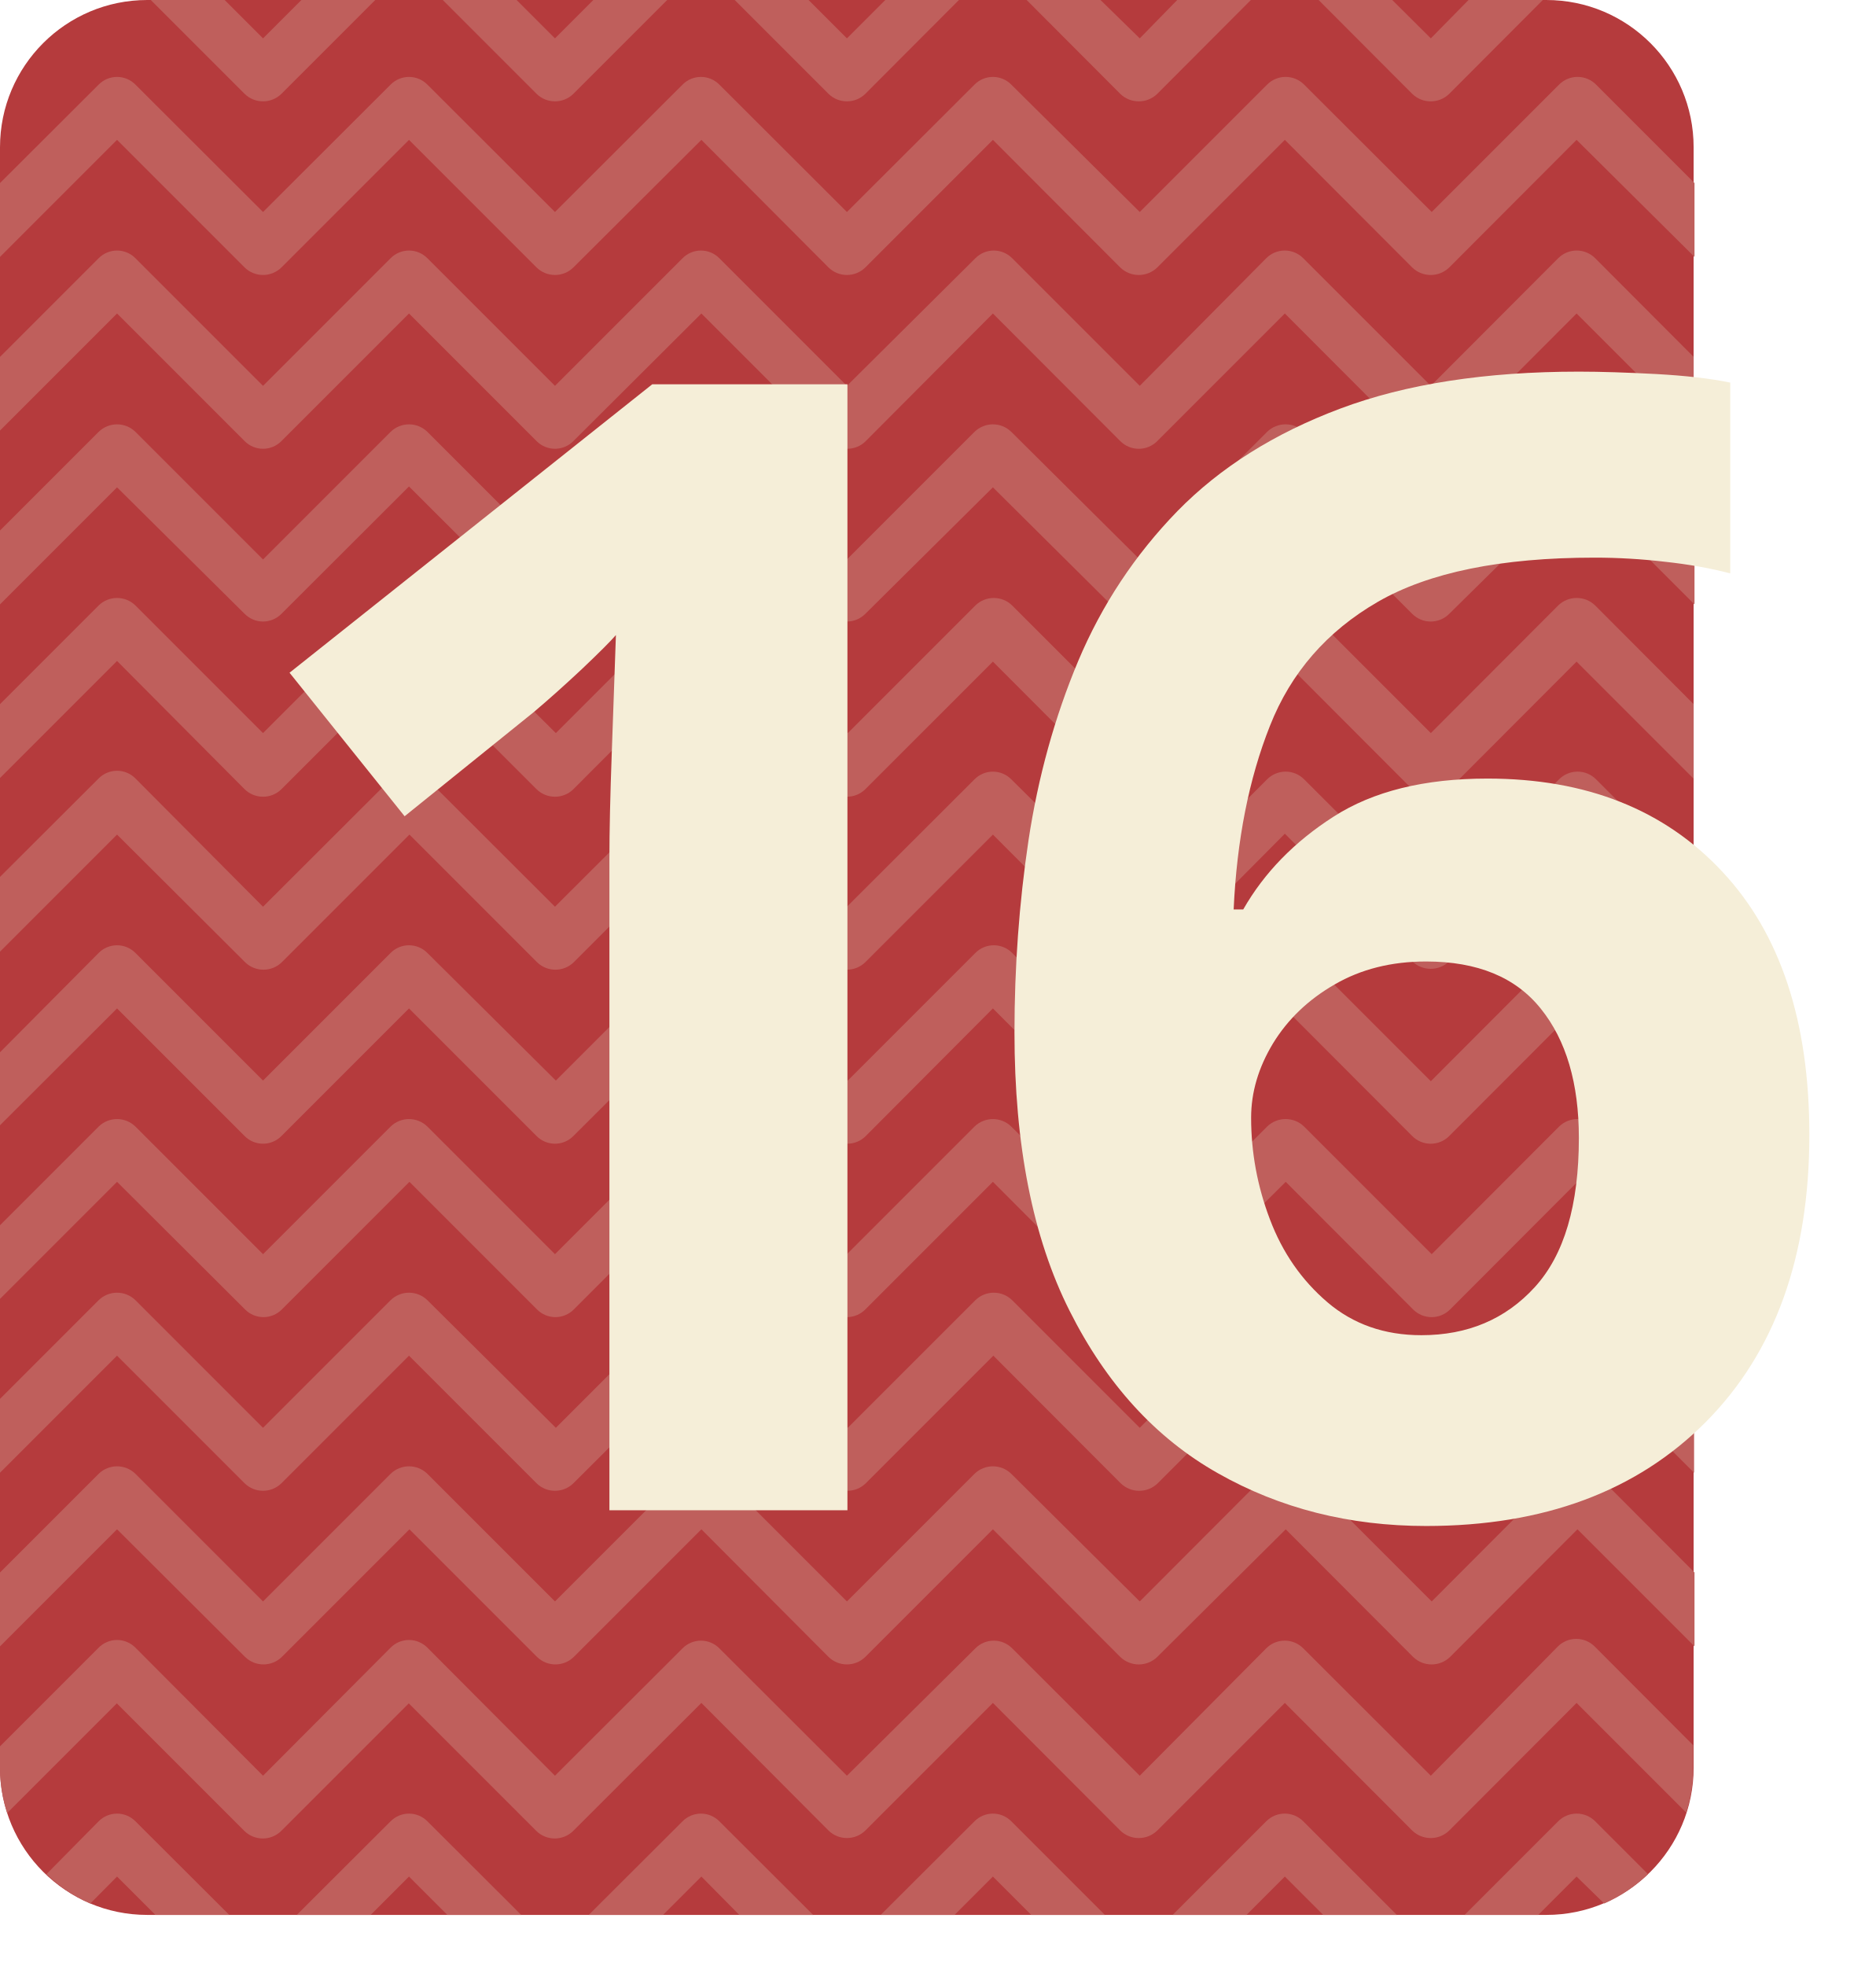
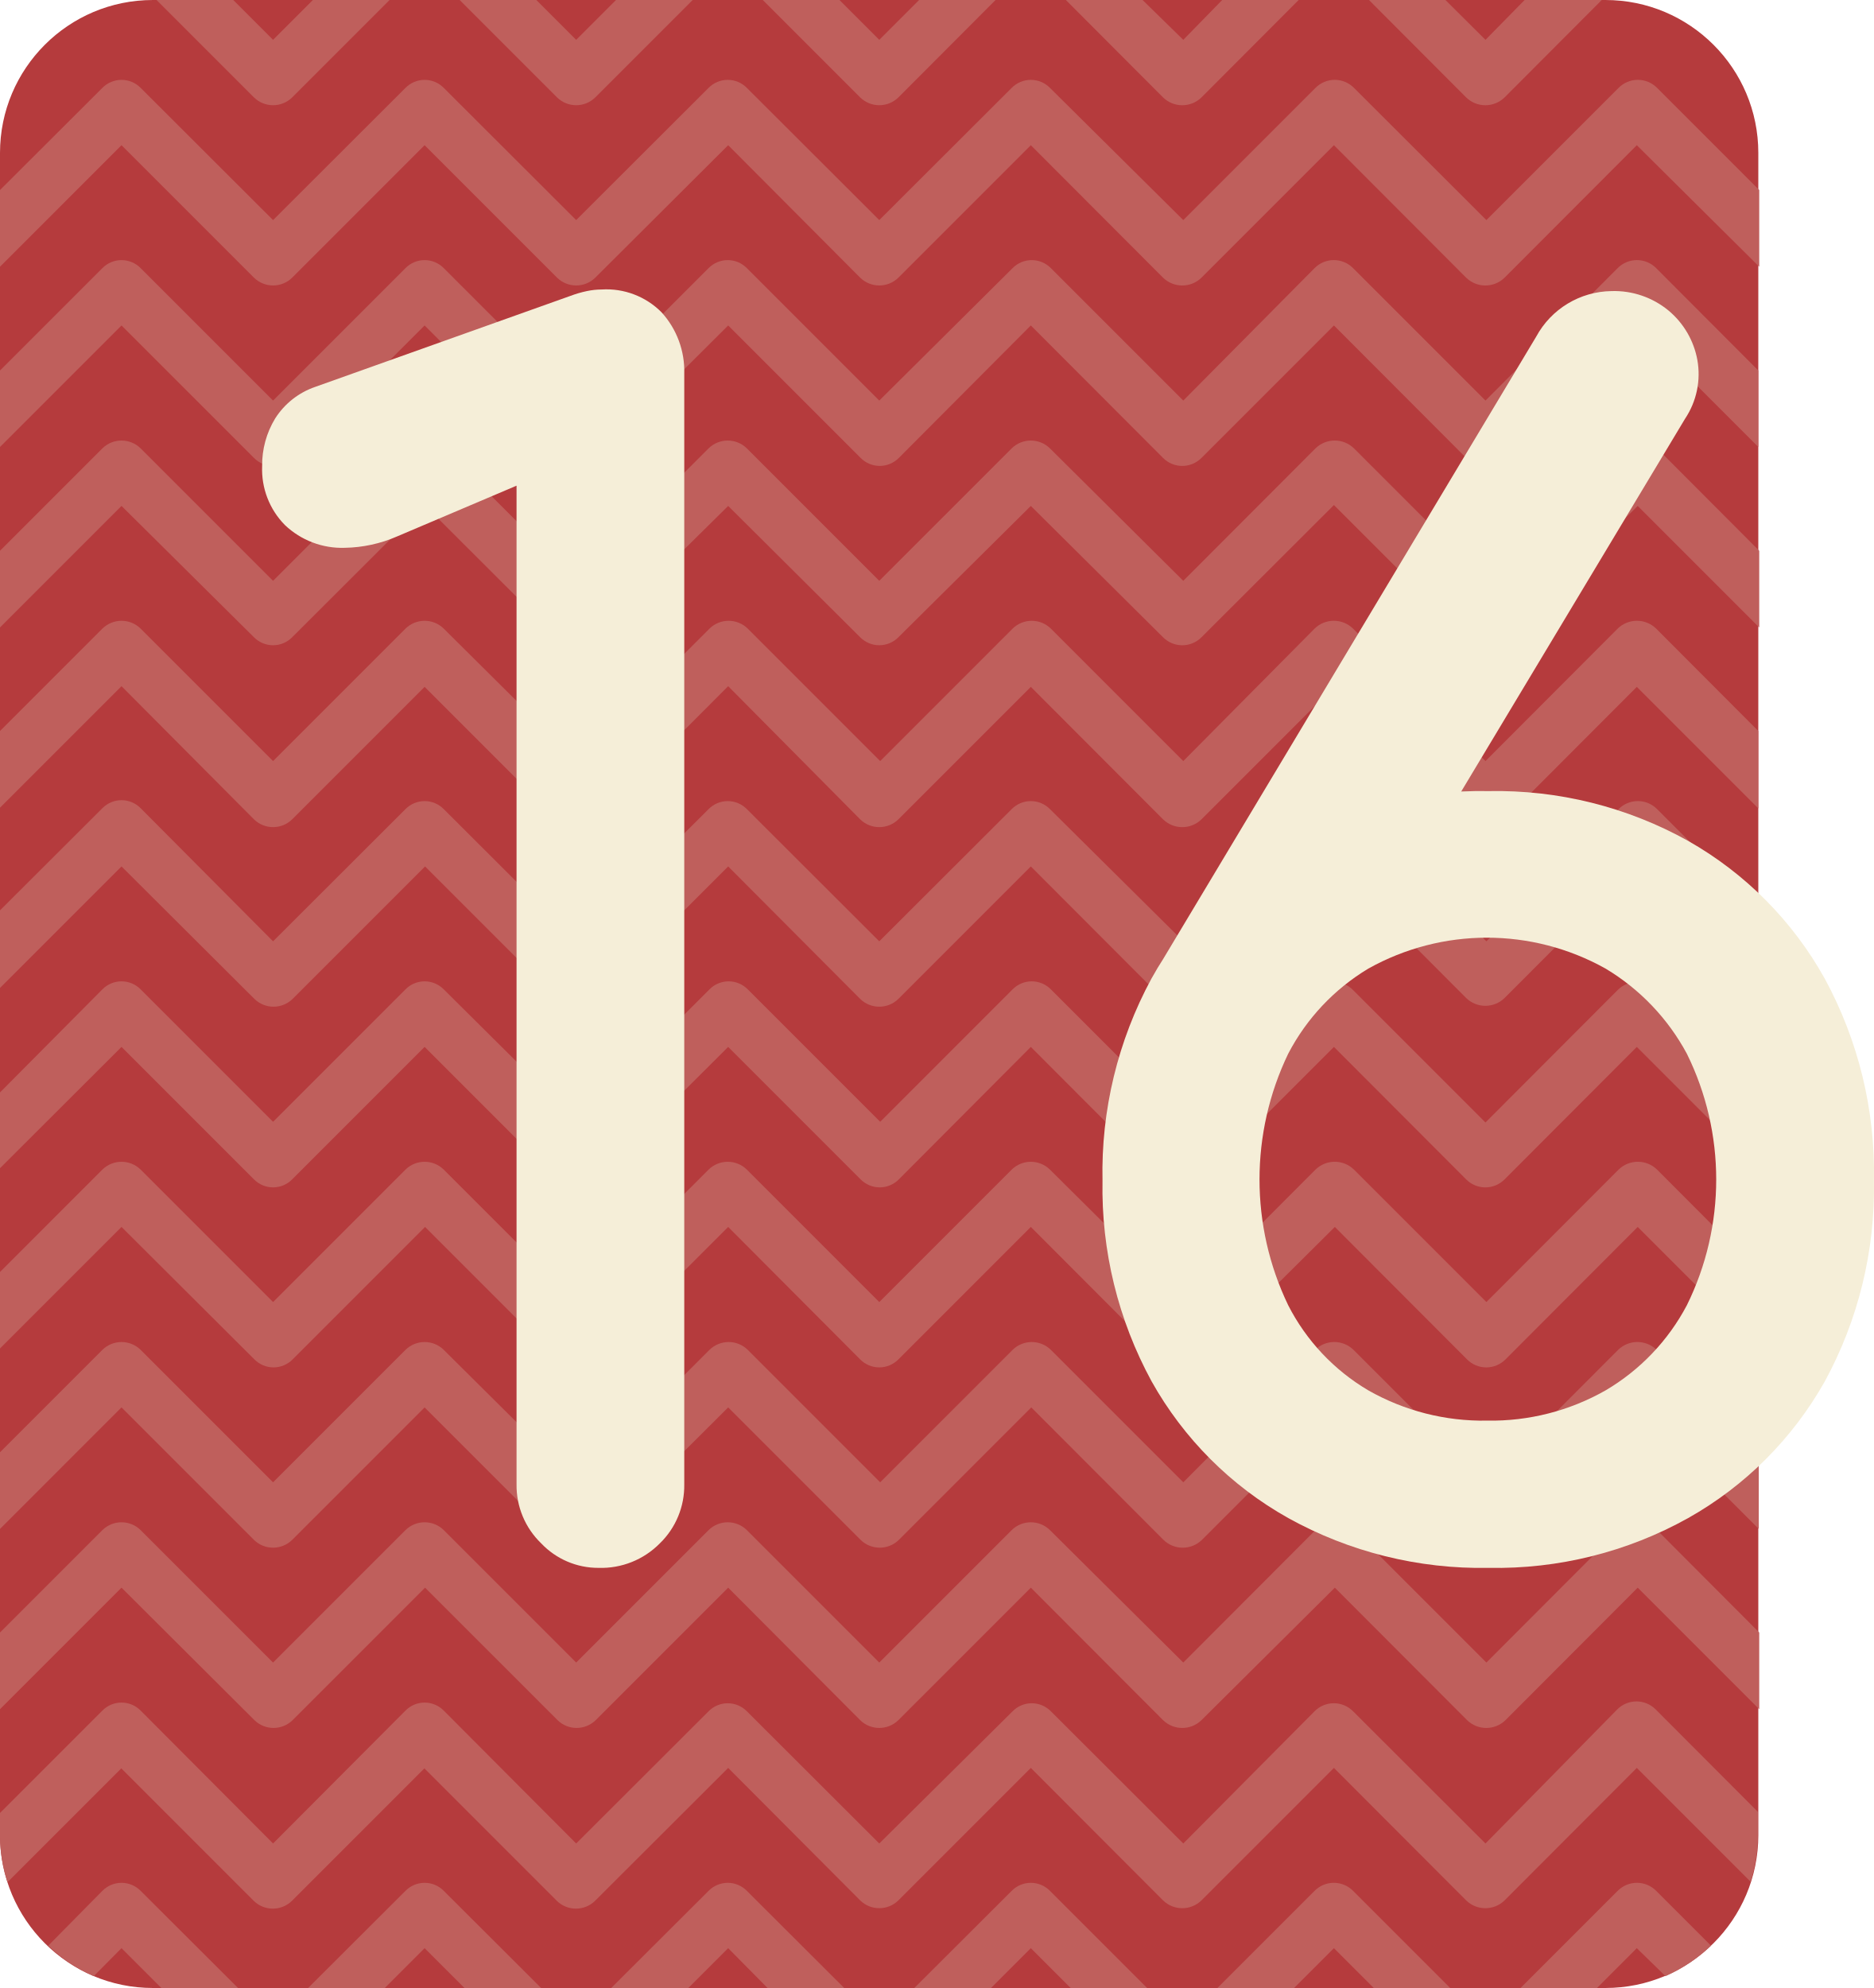
- <svg xmlns="http://www.w3.org/2000/svg" viewBox="0 0 85.56 89.68">
+ <svg xmlns="http://www.w3.org/2000/svg" viewBox="0 0 82.33 87.35">
  <defs>
-     <style>.cls-1{fill:#b53b3d;}.cls-2{fill:#bf5f5c;fill-rule:evenodd;}.cls-3{font-size:71.94px;fill:#f5eed8;font-family:Comfortaa-Bold, Comfortaa;font-weight:700;}.cls-4{letter-spacing:0.09em;}</style>
+     <style>.cls-1{fill:#b53b3d;}.cls-2{fill:#bf5f5c;fill-rule:evenodd;}.cls-3{fill:#f5eed8;}</style>
  </defs>
  <g id="Ebene_2" data-name="Ebene 2">
    <g id="OBJECTS">
      <rect class="cls-1" width="77.27" height="87.35" rx="6.72" />
      <path class="cls-2" d="M70.18,87.35H66.82l4.27-4.27a1.19,1.19,0,0,1,1.69,0l2.41,2.41a6.89,6.89,0,0,1-2,1.34L71.93,85.6l-1.75,1.75Zm-6.45,0H60.37L58.62,85.6l-1.75,1.75H53.5l4.27-4.27a1.19,1.19,0,0,1,1.69,0l4.27,4.27Zm-13.32,0H47.05L45.3,85.6l-1.75,1.75H40.18l4.28-4.27a1.18,1.18,0,0,1,1.68,0l4.27,4.27Zm-13.31,0H33.73L32,85.6l-1.75,1.75H26.86l4.28-4.27a1.18,1.18,0,0,1,1.68,0l4.28,4.27Zm-13.32,0H20.41L18.66,85.6l-1.75,1.75H13.54l4.28-4.27a1.18,1.18,0,0,1,1.68,0l4.28,4.27Zm-13.32,0H7.09L5.34,85.6,4.12,86.83a6.64,6.64,0,0,1-2-1.34L4.5,83.08a1.18,1.18,0,0,1,1.68,0l4.28,4.27ZM.33,82.7l5-5,5.82,5.82a1.2,1.2,0,0,0,1.68,0l5.82-5.82,5.82,5.82a1.2,1.2,0,0,0,1.68,0L32,77.68,37.8,83.5a1.2,1.2,0,0,0,1.68,0l5.82-5.82,5.81,5.82a1.21,1.21,0,0,0,1.69,0l5.82-5.82,5.81,5.82a1.21,1.21,0,0,0,1.69,0l5.81-5.82,5,5a6.74,6.74,0,0,0,.32-2.07v-1l-4.49-4.5a1.19,1.19,0,0,0-1.69,0L65.28,81l-5.82-5.81a1.19,1.19,0,0,0-1.69,0L52,81l-5.82-5.81a1.18,1.18,0,0,0-1.68,0L38.64,81l-5.82-5.81a1.18,1.18,0,0,0-1.68,0L25.32,81,19.5,75.16a1.18,1.18,0,0,0-1.68,0L12,81,6.18,75.16a1.18,1.18,0,0,0-1.68,0L0,79.66v1A6.46,6.46,0,0,0,.33,82.7ZM0,75.1V71.73l4.5-4.5a1.2,1.2,0,0,1,1.68,0L12,73.05l5.82-5.82a1.2,1.2,0,0,1,1.68,0l5.82,5.82,5.82-5.82a1.2,1.2,0,0,1,1.68,0l5.82,5.82,5.82-5.82a1.2,1.2,0,0,1,1.68,0L52,73.05l5.81-5.82a1.21,1.21,0,0,1,1.69,0l5.82,5.82,5.81-5.82a1.21,1.21,0,0,1,1.69,0l4.49,4.5V75.1l-5.34-5.34-5.81,5.82a1.21,1.21,0,0,1-1.69,0l-5.81-5.82L52.8,75.58a1.21,1.21,0,0,1-1.69,0L45.3,69.76l-5.82,5.82a1.2,1.2,0,0,1-1.68,0L32,69.76l-5.82,5.82a1.2,1.2,0,0,1-1.68,0l-5.82-5.82-5.82,5.82a1.2,1.2,0,0,1-1.68,0L5.34,69.76,0,75.1Zm0-7.92,5.34-5.34,5.82,5.82a1.2,1.2,0,0,0,1.68,0l5.82-5.82,5.82,5.82a1.2,1.2,0,0,0,1.68,0L32,61.84l5.82,5.82a1.2,1.2,0,0,0,1.68,0l5.82-5.82,5.81,5.82a1.21,1.21,0,0,0,1.69,0l5.82-5.82,5.81,5.82a1.21,1.21,0,0,0,1.69,0l5.81-5.82,5.34,5.34V63.81l-4.49-4.5a1.21,1.21,0,0,0-1.69,0l-5.81,5.82-5.82-5.82a1.21,1.21,0,0,0-1.69,0L52,65.13l-5.82-5.82a1.2,1.2,0,0,0-1.68,0l-5.82,5.82-5.82-5.82a1.2,1.2,0,0,0-1.68,0l-5.82,5.82L19.5,59.31a1.2,1.2,0,0,0-1.68,0L12,65.13,6.18,59.31a1.2,1.2,0,0,0-1.68,0L0,63.81v3.37Zm0-7.93V55.89l4.5-4.5a1.2,1.2,0,0,1,1.68,0L12,57.21l5.82-5.82a1.2,1.2,0,0,1,1.68,0l5.82,5.82,5.82-5.82a1.2,1.2,0,0,1,1.68,0l5.82,5.82,5.82-5.82a1.2,1.2,0,0,1,1.68,0L52,57.21l5.81-5.82a1.21,1.21,0,0,1,1.69,0l5.82,5.82,5.81-5.82a1.21,1.21,0,0,1,1.69,0l4.49,4.5v3.36l-5.34-5.34-5.81,5.82a1.19,1.19,0,0,1-1.69,0l-5.81-5.82L52.8,59.73a1.19,1.19,0,0,1-1.69,0L45.3,53.91l-5.82,5.82a1.18,1.18,0,0,1-1.68,0L32,53.91l-5.82,5.82a1.18,1.18,0,0,1-1.68,0l-5.82-5.82-5.82,5.82a1.18,1.18,0,0,1-1.68,0L5.34,53.91,0,59.25Zm0-7.92L5.34,46l5.82,5.82a1.18,1.18,0,0,0,1.68,0L18.66,46l5.82,5.82a1.18,1.18,0,0,0,1.68,0L32,46l5.82,5.82a1.18,1.18,0,0,0,1.68,0L45.3,46l5.81,5.82a1.19,1.19,0,0,0,1.69,0L58.62,46l5.81,5.82a1.19,1.19,0,0,0,1.69,0L71.93,46l5.34,5.34V48l-4.49-4.5a1.19,1.19,0,0,0-1.69,0l-5.81,5.82-5.82-5.82a1.19,1.19,0,0,0-1.69,0L52,49.29l-5.82-5.82a1.18,1.18,0,0,0-1.68,0l-5.82,5.82-5.82-5.82a1.18,1.18,0,0,0-1.68,0l-5.82,5.82L19.5,43.47a1.18,1.18,0,0,0-1.68,0L12,49.29,6.18,43.47a1.18,1.18,0,0,0-1.68,0L0,48v3.36Zm0-7.92V40l4.5-4.49a1.18,1.18,0,0,1,1.68,0L12,41.36l5.82-5.81a1.18,1.18,0,0,1,1.68,0l5.82,5.81,5.82-5.81a1.18,1.18,0,0,1,1.68,0l5.82,5.81,5.82-5.81a1.18,1.18,0,0,1,1.68,0L52,41.36l5.81-5.81a1.19,1.19,0,0,1,1.69,0l5.82,5.81,5.81-5.81a1.19,1.19,0,0,1,1.69,0L77.27,40v3.37l-5.34-5.34-5.81,5.82a1.21,1.21,0,0,1-1.69,0l-5.81-5.82L52.8,43.89a1.21,1.21,0,0,1-1.69,0L45.3,38.07l-5.82,5.82a1.2,1.2,0,0,1-1.68,0L32,38.07l-5.82,5.82a1.2,1.2,0,0,1-1.68,0l-5.82-5.82-5.82,5.82a1.2,1.2,0,0,1-1.68,0L5.34,38.07,0,43.41Zm0-7.92,5.34-5.34L11.16,36a1.2,1.2,0,0,0,1.68,0l5.82-5.82L24.48,36a1.2,1.2,0,0,0,1.68,0L32,30.15,37.8,36a1.2,1.2,0,0,0,1.68,0l5.82-5.82L51.11,36a1.21,1.21,0,0,0,1.69,0l5.82-5.82L64.43,36a1.21,1.21,0,0,0,1.69,0l5.81-5.82,5.34,5.34V32.12l-4.49-4.5a1.21,1.21,0,0,0-1.69,0l-5.81,5.82-5.82-5.82a1.21,1.21,0,0,0-1.69,0L52,33.44l-5.82-5.82a1.2,1.2,0,0,0-1.68,0l-5.82,5.82-5.82-5.82a1.2,1.2,0,0,0-1.68,0l-5.82,5.82L19.5,27.62a1.2,1.2,0,0,0-1.68,0L12,33.44,6.18,27.62a1.2,1.2,0,0,0-1.68,0L0,32.12v3.37Zm0-7.92V24.2l4.5-4.5a1.2,1.2,0,0,1,1.68,0L12,25.52l5.82-5.82a1.2,1.2,0,0,1,1.68,0l5.82,5.82,5.82-5.82a1.2,1.2,0,0,1,1.68,0l5.82,5.82,5.82-5.82a1.2,1.2,0,0,1,1.68,0L52,25.52l5.81-5.82a1.21,1.21,0,0,1,1.69,0l5.82,5.82,5.81-5.82a1.21,1.21,0,0,1,1.69,0l4.49,4.5v3.37l-5.34-5.34L66.12,28a1.19,1.19,0,0,1-1.69,0l-5.81-5.81L52.8,28a1.19,1.19,0,0,1-1.69,0L45.3,22.23,39.48,28a1.18,1.18,0,0,1-1.68,0L32,22.23,26.16,28a1.18,1.18,0,0,1-1.68,0l-5.82-5.81L12.84,28a1.18,1.18,0,0,1-1.68,0L5.34,22.23,0,27.57Zm0-7.93L5.34,14.3l5.82,5.82a1.18,1.18,0,0,0,1.68,0l5.82-5.82,5.82,5.82a1.18,1.18,0,0,0,1.68,0L32,14.3l5.82,5.82a1.18,1.18,0,0,0,1.68,0L45.3,14.3l5.81,5.82a1.19,1.19,0,0,0,1.69,0l5.82-5.82,5.81,5.82a1.19,1.19,0,0,0,1.69,0l5.81-5.82,5.34,5.34V16.28l-4.49-4.5a1.19,1.19,0,0,0-1.69,0L65.28,17.6l-5.82-5.82a1.19,1.19,0,0,0-1.69,0L52,17.6l-5.82-5.82a1.18,1.18,0,0,0-1.68,0L38.64,17.6l-5.82-5.82a1.18,1.18,0,0,0-1.68,0L25.32,17.6,19.5,11.78a1.18,1.18,0,0,0-1.68,0L12,17.6,6.18,11.78a1.18,1.18,0,0,0-1.68,0L0,16.28v3.36Zm0-7.92V8.35L4.5,3.86a1.18,1.18,0,0,1,1.68,0L12,9.67l5.82-5.81a1.18,1.18,0,0,1,1.68,0l5.82,5.81,5.82-5.81a1.18,1.18,0,0,1,1.68,0l5.82,5.81,5.82-5.81a1.18,1.18,0,0,1,1.68,0L52,9.67l5.81-5.81a1.19,1.19,0,0,1,1.69,0l5.82,5.81,5.81-5.81a1.19,1.19,0,0,1,1.69,0l4.49,4.49v3.37L71.93,6.38,66.12,12.2a1.21,1.21,0,0,1-1.69,0L58.62,6.38,52.8,12.2a1.21,1.21,0,0,1-1.69,0L45.3,6.38,39.48,12.2a1.2,1.2,0,0,1-1.68,0L32,6.38,26.16,12.2a1.2,1.2,0,0,1-1.68,0L18.66,6.38,12.84,12.2a1.2,1.2,0,0,1-1.68,0L5.34,6.38,0,11.72ZM6.88,0l4.28,4.28a1.2,1.2,0,0,0,1.68,0L17.12,0H13.75L12,1.75,10.25,0ZM20.2,0l4.28,4.28a1.2,1.2,0,0,0,1.68,0L30.44,0H27.07L25.32,1.75,23.57,0ZM33.52,0,37.8,4.28a1.2,1.2,0,0,0,1.68,0L43.75,0H40.39L38.64,1.75,36.89,0ZM46.84,0l4.27,4.28a1.21,1.21,0,0,0,1.69,0L57.07,0H53.71L52,1.75,50.21,0ZM60.16,0l4.27,4.28a1.21,1.21,0,0,0,1.69,0L70.39,0H67L65.28,1.75,63.52,0Z" />
-       <text class="cls-3" transform="translate(8.96 68.89)">
-         <tspan class="cls-4">1</tspan>
-         <tspan x="34.81" y="0">6</tspan>
-       </text>
+       <path class="cls-3" d="M26.3,68.89a3.45,3.45,0,0,1-2.52-1.08,3.53,3.53,0,0,1-1.08-2.59V21.34l-5.25,2.23a6,6,0,0,1-2.3.5,3.64,3.64,0,0,1-2.63-1,3.48,3.48,0,0,1-1-2.59,3.93,3.93,0,0,1,.57-2.09A3.39,3.39,0,0,1,13.85,17l11.22-4a4.89,4.89,0,0,1,.72-.21,3.21,3.21,0,0,1,.65-.07,3.41,3.41,0,0,1,2.63,1,3.84,3.84,0,0,1,1,2.7V65.22A3.53,3.53,0,0,1,29,67.81,3.62,3.62,0,0,1,26.3,68.89Z" />
+       <path class="cls-3" d="M65.42,68.89a17.48,17.48,0,0,1-8.81-2.19,15.64,15.64,0,0,1-6-6,17.73,17.73,0,0,1-2.16-8.82A17.83,17.83,0,0,1,50.6,43a15.67,15.67,0,0,1,6-6.05,17.48,17.48,0,0,1,8.81-2.19,17.31,17.31,0,0,1,8.78,2.19,15.77,15.77,0,0,1,6,6.05,17.83,17.83,0,0,1,2.16,8.88,17.73,17.73,0,0,1-2.16,8.82,15.75,15.75,0,0,1-6,6A17.31,17.31,0,0,1,65.42,68.89ZM50.82,42.63,67.51,14.79a3.82,3.82,0,0,1,3.31-2,3.75,3.75,0,0,1,2.51.86,3.69,3.69,0,0,1,1.26,2.16,3.53,3.53,0,0,1-.54,2.59l-10.21,17ZM65.35,62.42a10.17,10.17,0,0,0,5.21-1.33,9.46,9.46,0,0,0,3.57-3.74,12.48,12.48,0,0,0,0-11.05,9.73,9.73,0,0,0-3.57-3.74,10.68,10.68,0,0,0-10.43,0,9.46,9.46,0,0,0-3.52,3.74,12.74,12.74,0,0,0,0,11.05,9.2,9.2,0,0,0,3.52,3.74A10.18,10.18,0,0,0,65.35,62.42Z" />
    </g>
  </g>
</svg>
